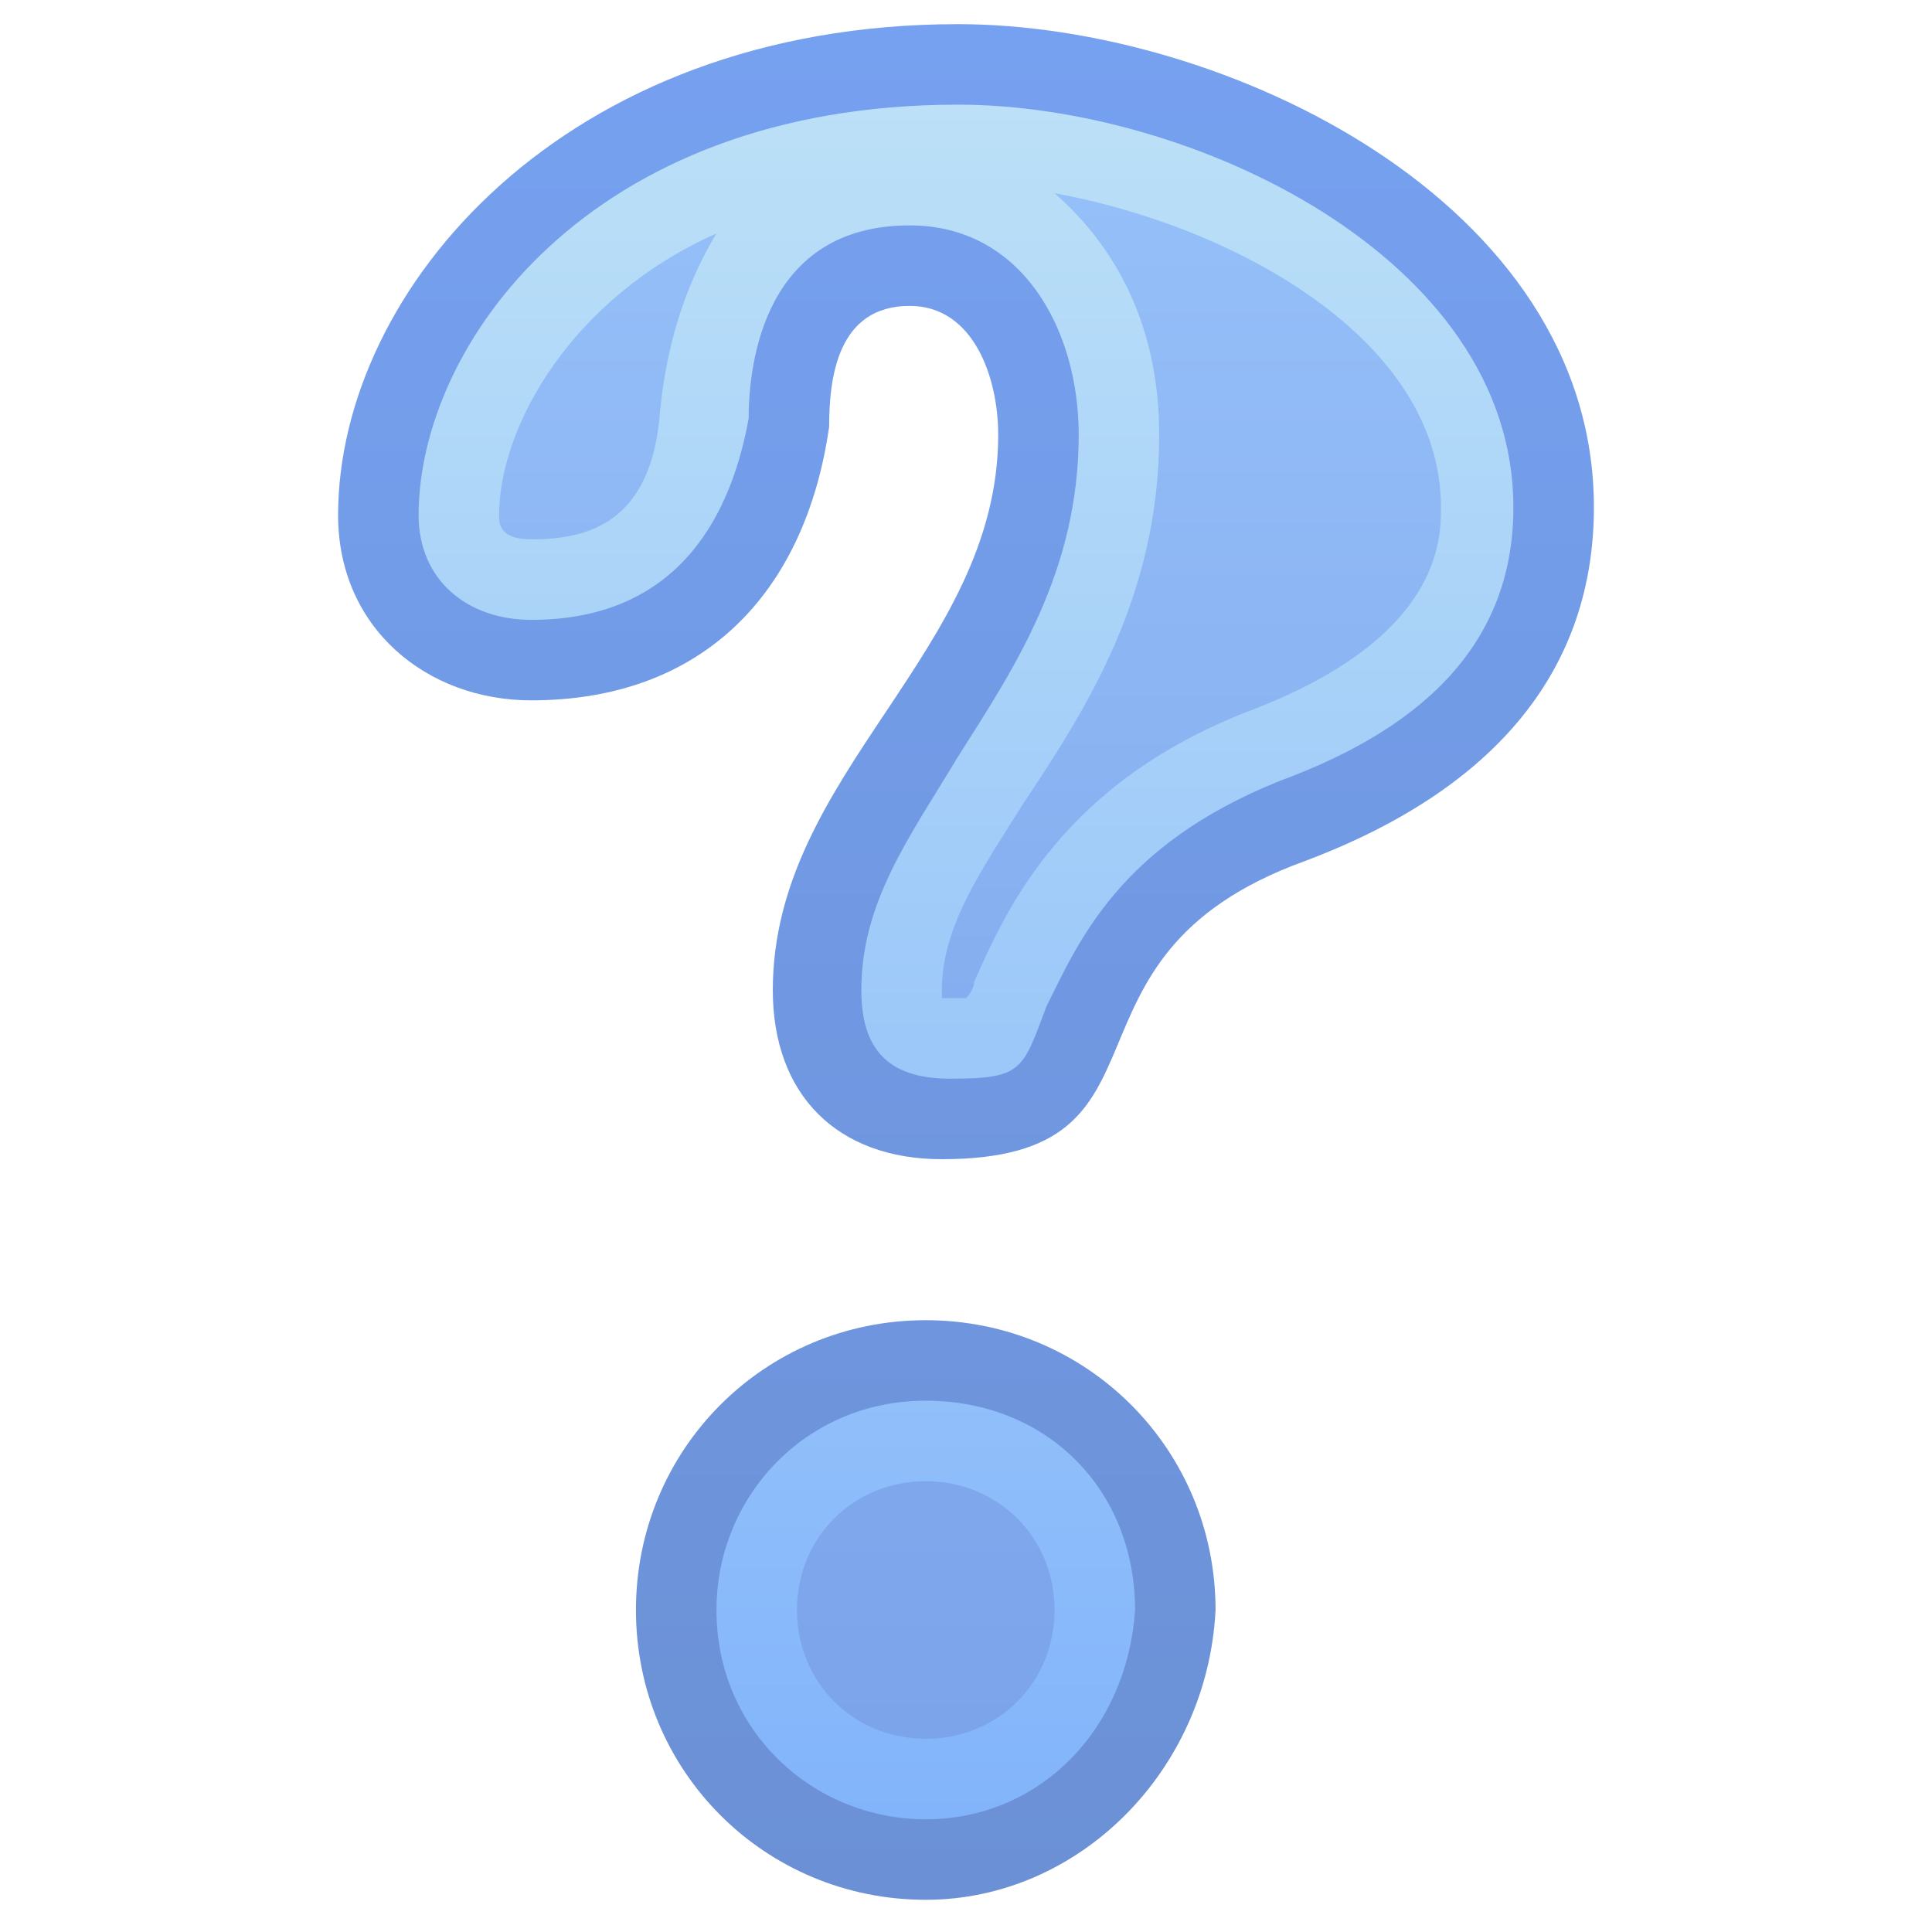
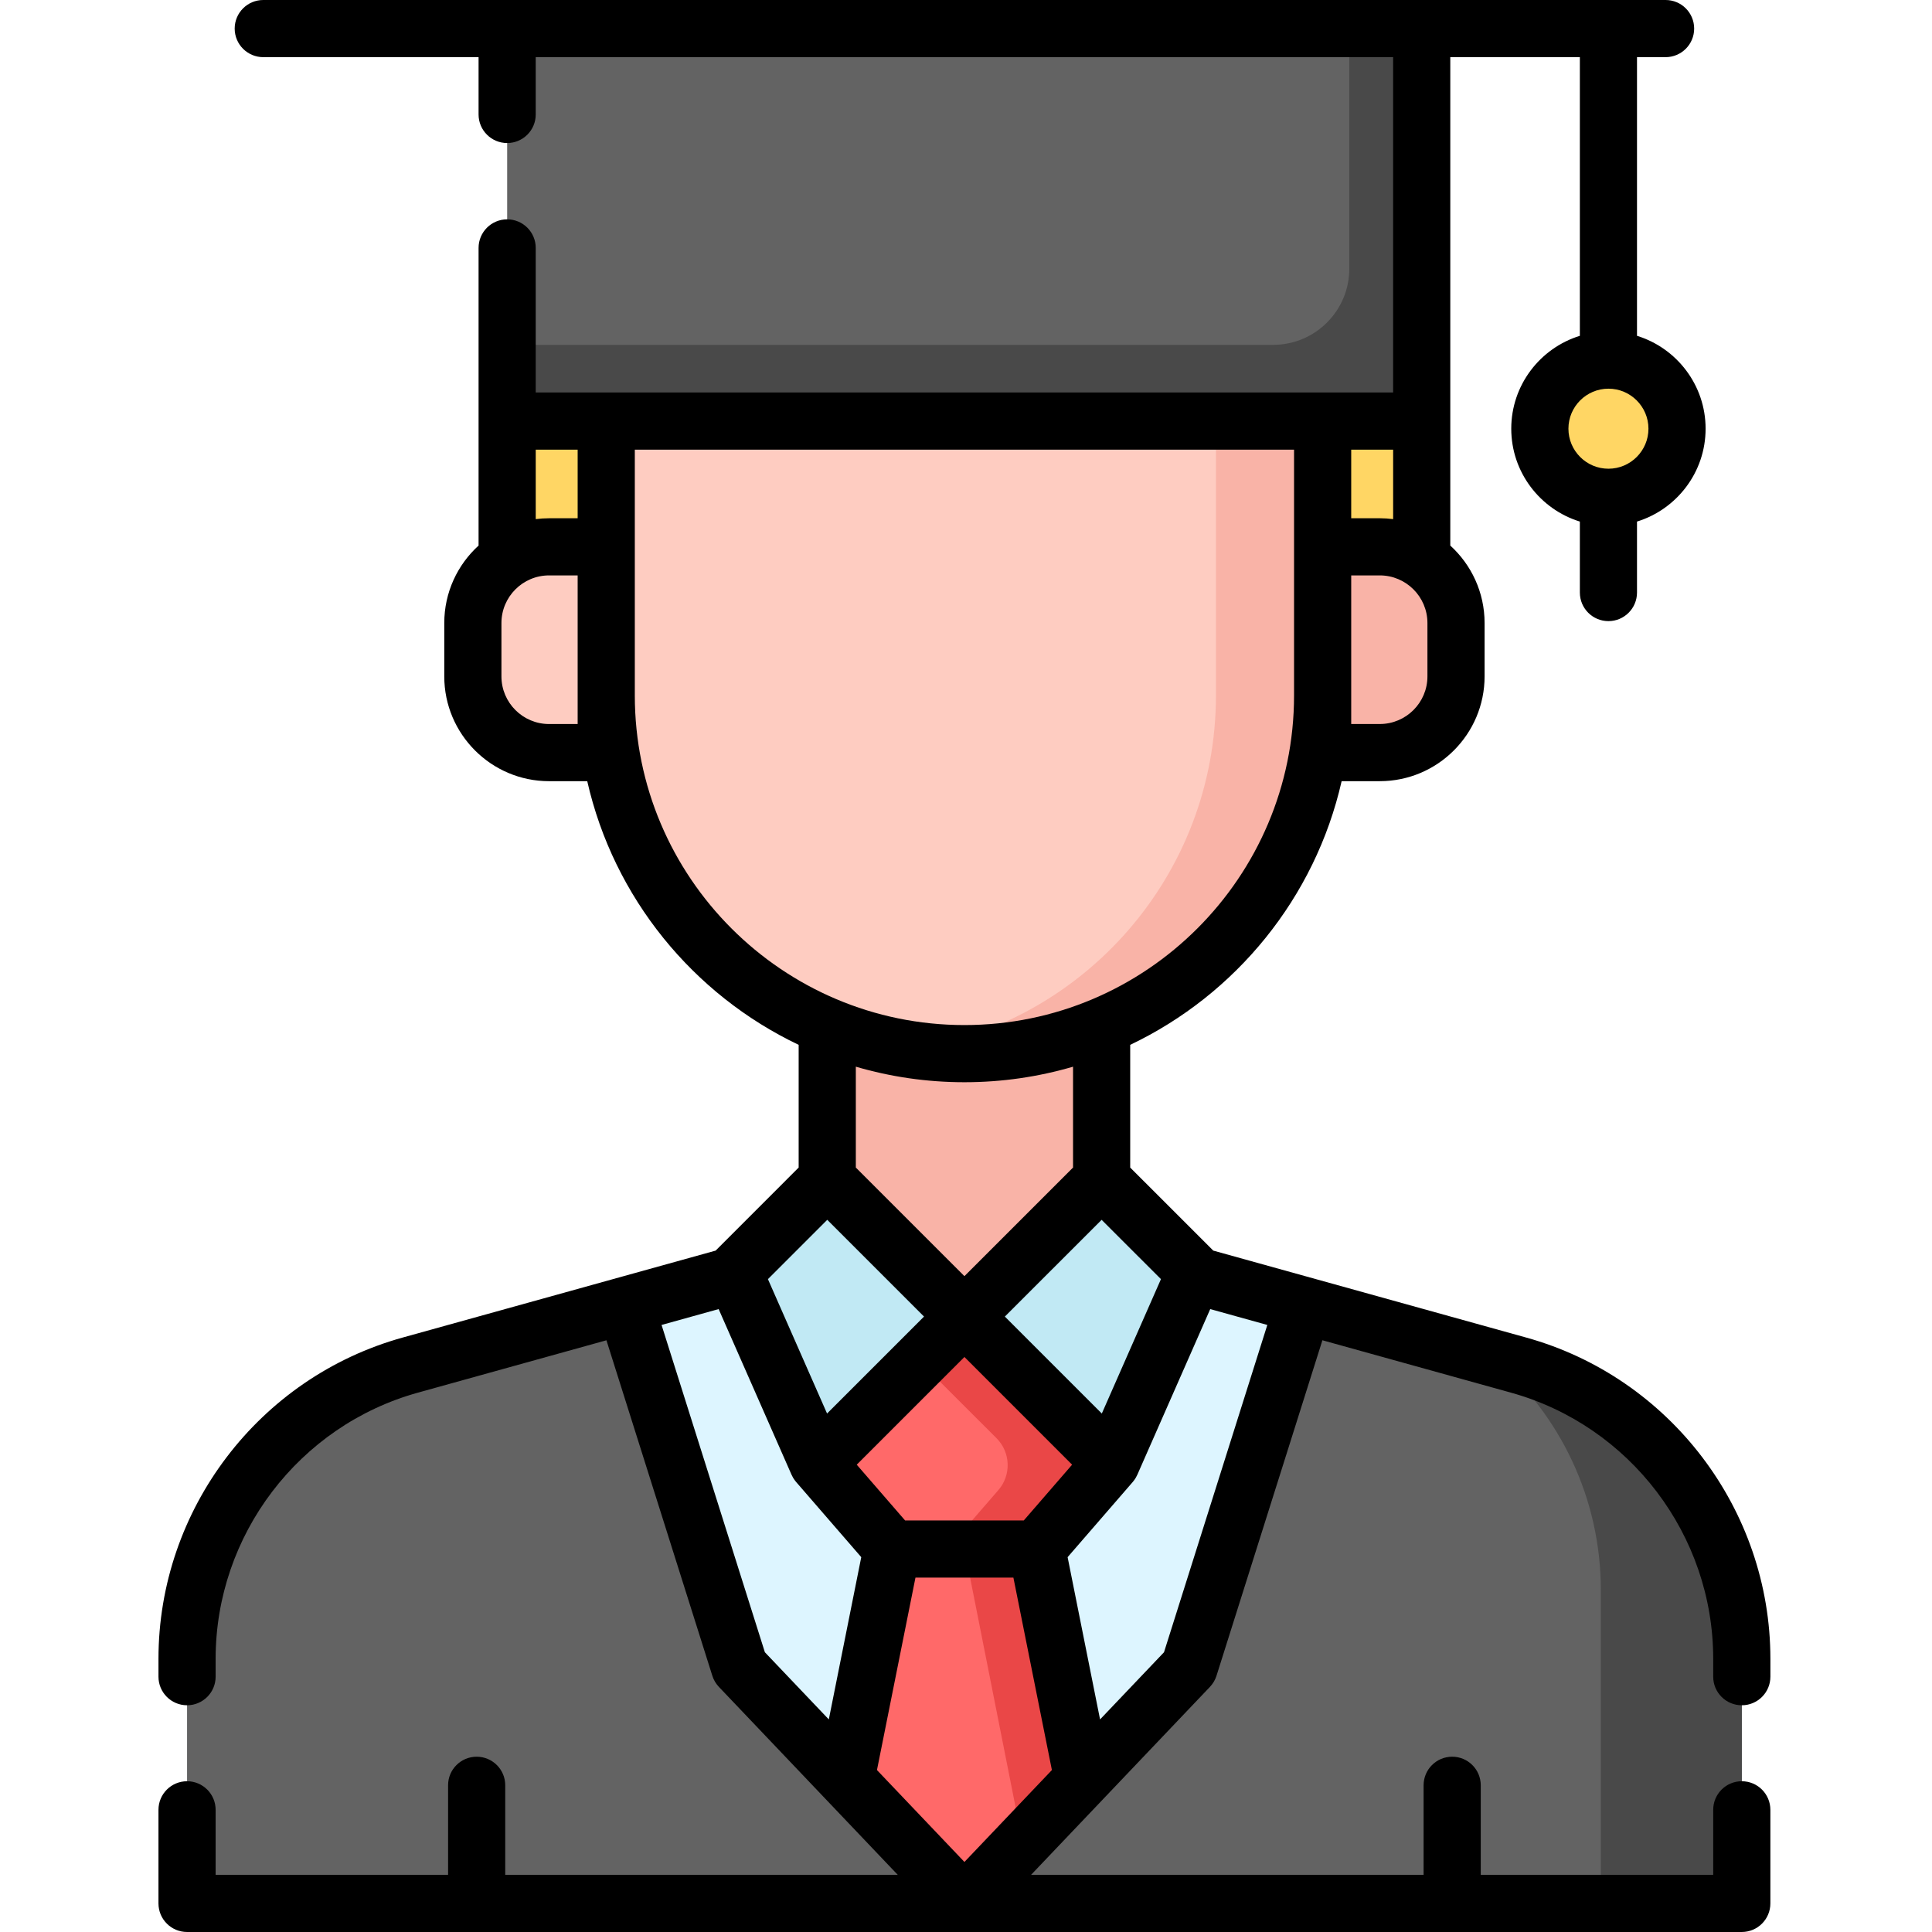
- <svg xmlns="http://www.w3.org/2000/svg" width="24" height="24" viewBox="-4.2 -0.3 24 24" preserveAspectRatio="xMinYMid meet" overflow="visible">
-   <linearGradient id="a" gradientUnits="userSpaceOnUse" x1="7.824" x2="7.824" y2="23.326">
-     <stop offset="0" stop-color="#76A1F0" />
-     <stop offset="1" stop-color="#6B90D5" />
-   </linearGradient>
-   <path d="M2.4 8.4C1.1 8.4 0 7.5 0 6.1 0 3.3 2.8 0 7.7 0c3.3 0 7.9 2.2 7.9 6 0 2-1.2 3.5-3.6 4.4-3.3 1.2-1.4 3.7-4.5 3.7-1.3 0-2.1-.8-2.1-2.1 0-2.7 2.8-4.2 2.8-6.9 0-.7-.3-1.6-1.1-1.6-.9 0-1 .9-1 1.5-.3 2.1-1.6 3.4-3.7 3.4zm4.9 14.9c-2 0-3.6-1.6-3.6-3.6s1.6-3.6 3.6-3.6 3.6 1.6 3.6 3.6c-.1 2-1.7 3.6-3.6 3.6z" fill="url(#a)" />
-   <linearGradient id="b" gradientUnits="userSpaceOnUse" x1="7.824" y1="1" x2="7.824" y2="22.326">
-     <stop offset="0" stop-color="#BBE0F7" />
-     <stop offset="1" stop-color="#82B4FB" />
-   </linearGradient>
-   <path d="M7.3 22.3c-1.4 0-2.6-1.1-2.6-2.6 0-1.4 1.1-2.6 2.6-2.6s2.6 1.1 2.6 2.6c-.1 1.5-1.2 2.6-2.6 2.6zm.3-9.2c-.8 0-1.1-.4-1.1-1.1 0-1.1.6-1.9 1.2-2.9.7-1.1 1.5-2.3 1.5-4 0-1.3-.7-2.6-2.1-2.6-1.8 0-2 1.7-2 2.4-.2 1.1-.8 2.5-2.7 2.5-.8 0-1.4-.5-1.4-1.3C1 4 3.1 1 7.7 1c2.9 0 6.9 1.9 6.9 5 0 1.6-1 2.7-2.9 3.4-2 .8-2.5 2-2.9 2.8-.3.8-.3.9-1.2.9z" fill="url(#b)" />
-   <linearGradient id="c" gradientUnits="userSpaceOnUse" x1="7.824" y1="2.099" x2="7.824" y2="21.326">
-     <stop offset="0" stop-color="#95BFF8" />
-     <stop offset=".557" stop-color="#84ADEF" />
-     <stop offset="1" stop-color="#7CA4EB" />
-   </linearGradient>
-   <path d="M7.3 21.3c-.9 0-1.6-.7-1.6-1.6s.7-1.6 1.6-1.6c.9 0 1.6.7 1.6 1.6s-.7 1.6-1.6 1.6zm.3-9.2h-.1V12c0-.8.5-1.5 1-2.3.8-1.2 1.7-2.6 1.7-4.6 0-1.3-.5-2.3-1.3-3 2.2.4 4.8 1.8 4.8 3.9 0 .4 0 1.6-2.3 2.5-2.4.9-3.1 2.5-3.5 3.4 0 .1-.1.2-.1.2h-.2zM2.4 6.4c-.4 0-.4-.2-.4-.3 0-1.1.9-2.7 2.7-3.5-.3.5-.6 1.2-.7 2.2-.1 1.4-.9 1.6-1.6 1.6z" fill="url(#c)" />
+ <svg xmlns="http://www.w3.org/2000/svg" height="512pt" viewBox="-42 0 512 512" width="512pt">
+   <path d="m152.992 337.801-86.254 23.957c-34.965 9.715-59.164 41.551-59.164 77.844v64.824h412.023v-64.824c0-36.293-24.199-68.129-59.164-77.844l-86.254-23.957zm0 0" fill="#ddf5ff" />
+   <path d="m232.773 410.508 12.117 60.594-31.305 33.324-31.305-33.324 12.117-60.594zm0 0" fill="#ff6969" />
+   <path d="m244.891 471.102-12.117-60.594h-19.188l15.367 77.562c7.965-8.48 15.938-16.969 15.938-16.969zm0 0" fill="#ea4747" />
+   <path d="m360.434 361.758-56.996-15.832-30.27 95.887-59.582 62.613h206.012v-64.824c0-36.293-24.199-68.129-59.164-77.844zm0 0" fill="#636363" />
+   <path d="m360.434 361.758-6.535-1.816c17.555 15 28.336 37.219 28.336 61.434v83.051h37.363v-64.824c0-36.293-24.199-68.129-59.164-77.844zm0 0" fill="#494949" />
+   <path d="m66.738 361.758 56.996-15.832 30.27 95.887 59.582 62.613h-206.012v-64.824c0-36.293 24.199-68.129 59.164-77.844zm0 0" fill="#636363" />
+   <path d="m249.941 312.551-36.355 36.355-36.355-36.355v-57.562h72.711zm0 0" fill="#f9b3a7" />
+   <path d="m308.512 111.59h26.258v40.395h-26.258zm0 0" fill="#ffd664" />
+   <path d="m334.77 111.59v-104.016h-242.367v104.016zm0 0" fill="#636363" />
+   <path d="m315.582 7.574v63.621c0 11.156-9.043 20.195-20.195 20.195h-202.984v20.199h242.367v-104.016zm0 0" fill="#494949" />
+   <path d="m92.402 111.59h26.258v40.395h-26.258zm0 0" fill="#ffd664" />
+   <path d="m213.586 111.59h-94.926v72.711c0 52.426 42.5 94.926 94.926 94.926 52.426 0 94.926-42.5 94.926-94.926v-72.711zm0 0" fill="#feccc1" />
+   <path d="m280.238 111.59v72.711c0 47.621-35.07 87.051-80.789 93.879 4.613.688 9.332 1.047 14.137 1.047 52.426 0 94.926-42.5 94.926-94.926v-72.711zm0 0" fill="#f9b3a7" />
+   <path d="m103.512 199.449h20.195v-54.535h-20.195c-11.156 0-20.199 9.043-20.199 20.199v14.137c0 11.156 9.043 20.199 20.199 20.199zm0 0" fill="#feccc1" />
+   <path d="m323.66 199.449h-20.195v-54.535h20.195c11.156 0 20.199 9.043 20.199 20.199v14.137c0 11.156-9.043 20.199-20.199 20.199zm0 0" fill="#f9b3a7" />
+   <path d="m402.43 113.609c0 10.039-8.137 18.176-18.176 18.176-10.039 0-18.18-8.137-18.18-18.176s8.141-18.18 18.18-18.18c10.039 0 18.176 8.141 18.176 18.18zm0 0" fill="#ffd664" />
+   <path d="m213.586 410.508h19.188l19.691-22.723-38.879-38.879-38.879 38.879 19.691 22.723zm0 0" fill="#ff6969" />
+   <path d="m213.586 348.906-11.867 11.867 20.367 20.363c3.746 3.746 3.961 9.754.488 13.758l-13.531 15.613h23.73l19.691-22.723zm0 0" fill="#ea4747" />
+   <path d="m174.707 387.785 38.879-38.879-36.355-36.355-24.742 24.742zm0 0" fill="#c1e9f4" />
+   <path d="m252.465 387.785-38.879-38.879 36.355-36.355 24.742 24.742zm0 0" fill="#c1e9f4" />
+   <path d="m419.598 451.914c4.184 0 7.574-3.391 7.574-7.574v-4.738c0-39.551-26.613-74.562-64.715-85.137l-82.934-23.043-22.008-22.008v-32.52c27.98-13.328 49.008-38.969 56.031-69.875h10.113c15.312 0 27.773-12.457 27.773-27.77v-14.141c0-8.125-3.508-15.445-9.09-20.527v-129.434h34.336v73.848c-10.516 3.242-18.18 13.051-18.18 24.613s7.664 21.371 18.18 24.613v18.809c0 4.184 3.391 7.574 7.574 7.574 4.18 0 7.57-3.391 7.57-7.574v-18.809c10.516-3.242 18.18-13.051 18.18-24.613s-7.664-21.371-18.18-24.613v-73.848h7.574c4.184 0 7.574-3.391 7.574-7.574 0-4.184-3.387-7.574-7.57-7.574h-371.633c-4.18 0-7.574 3.391-7.574 7.574 0 4.184 3.395 7.574 7.574 7.574h57.059v15.191c0 4.18 3.391 7.57 7.574 7.57s7.574-3.391 7.574-7.57v-15.191h227.219v88.867h-227.219v-38.312c0-4.184-3.391-7.574-7.574-7.574s-7.574 3.391-7.574 7.574v78.879c-5.582 5.082-9.09 12.406-9.09 20.531v14.137c0 15.312 12.461 27.773 27.773 27.773h10.117c7.02 30.906 28.047 56.547 56.027 69.875v32.516l-22.008 22.012-82.934 23.039c-38.102 10.574-64.715 45.586-64.715 85.141v4.734c0 4.184 3.391 7.574 7.574 7.574 4.184 0 7.574-3.391 7.574-7.574v-4.734c0-32.773 22.047-61.781 53.621-70.543l49.945-13.875 28.066 88.91c.348 1.098.941 2.105 1.734 2.941l47.406 49.816h-104.023v-23.734c0-4.184-3.391-7.574-7.574-7.574-4.184 0-7.574 3.391-7.574 7.574v23.73h-61.602v-17.23c0-4.184-3.391-7.574-7.574-7.574-4.184 0-7.574 3.391-7.574 7.574v24.805c0 4.184 3.391 7.574 7.574 7.574h412.023c4.184 0 7.574-3.391 7.574-7.574v-24.805c0-4.184-3.391-7.574-7.574-7.574s-7.574 3.391-7.574 7.574v17.23h-61.602v-23.73c0-4.184-3.391-7.574-7.574-7.574s-7.574 3.391-7.574 7.574v23.73h-104.023l47.406-49.816c.793-.836 1.387-1.84 1.734-2.941l28.066-88.91 49.949 13.879c31.57 8.758 53.617 37.766 53.617 70.539v4.738c0 4.184 3.391 7.574 7.574 7.574zm-35.344-327.699c-5.848 0-10.605-4.758-10.605-10.605s4.758-10.605 10.605-10.605 10.602 4.758 10.602 10.605-4.758 10.605-10.602 10.605zm-183.645 293.867h25.953l10.203 51-23.18 24.355-23.18-24.355zm28.707-15.148h-31.461l-12.809-14.777 28.539-28.539 28.535 28.539zm20.676-28.332-25.695-25.695 25.645-25.641 15.723 15.719zm86.293-195.352c0 6.961-5.664 12.621-12.625 12.621h-7.574v-39.383h7.574c6.961 0 12.625 5.664 12.625 12.625zm-9.09-41.676c-1.16-.148-2.336-.234-3.535-.234h-7.574v-18.176h11.109zm-227.219-18.41h11.109v18.18h-7.574c-1.199 0-2.375.082-3.535.23zm11.109 72.711h-7.574c-6.961 0-12.625-5.664-12.625-12.625v-14.137c0-6.961 5.664-12.625 12.625-12.625h7.574zm15.148-7.574v-65.137h174.703v65.137c0 48.168-39.184 87.352-87.352 87.352-48.168 0-87.352-39.188-87.352-87.352zm87.352 102.5c9.988 0 19.645-1.441 28.781-4.117v26.73l-28.781 28.781-28.781-28.781v-26.734c9.137 2.68 18.793 4.121 28.781 4.121zm-36.355 36.461 25.645 25.645-25.695 25.695-15.672-35.617zm-43.91 27.863 15.129-4.203 19.301 43.863c.121.277.262.551.418.816.039.07.086.137.129.207.105.168.219.332.34.496.062.086.129.168.195.25.051.062.098.129.152.191l17.258 19.918-8.598 43.004-16.945-17.805zm133.152 86.738-16.945 17.805-8.598-43.004 17.258-19.918c.055-.062.102-.129.152-.191.066-.082.133-.168.199-.254.117-.16.23-.324.336-.492.043-.07.09-.137.133-.211.152-.266.293-.535.414-.812l19.301-43.863 15.129 4.203zm0 0" />
</svg>
